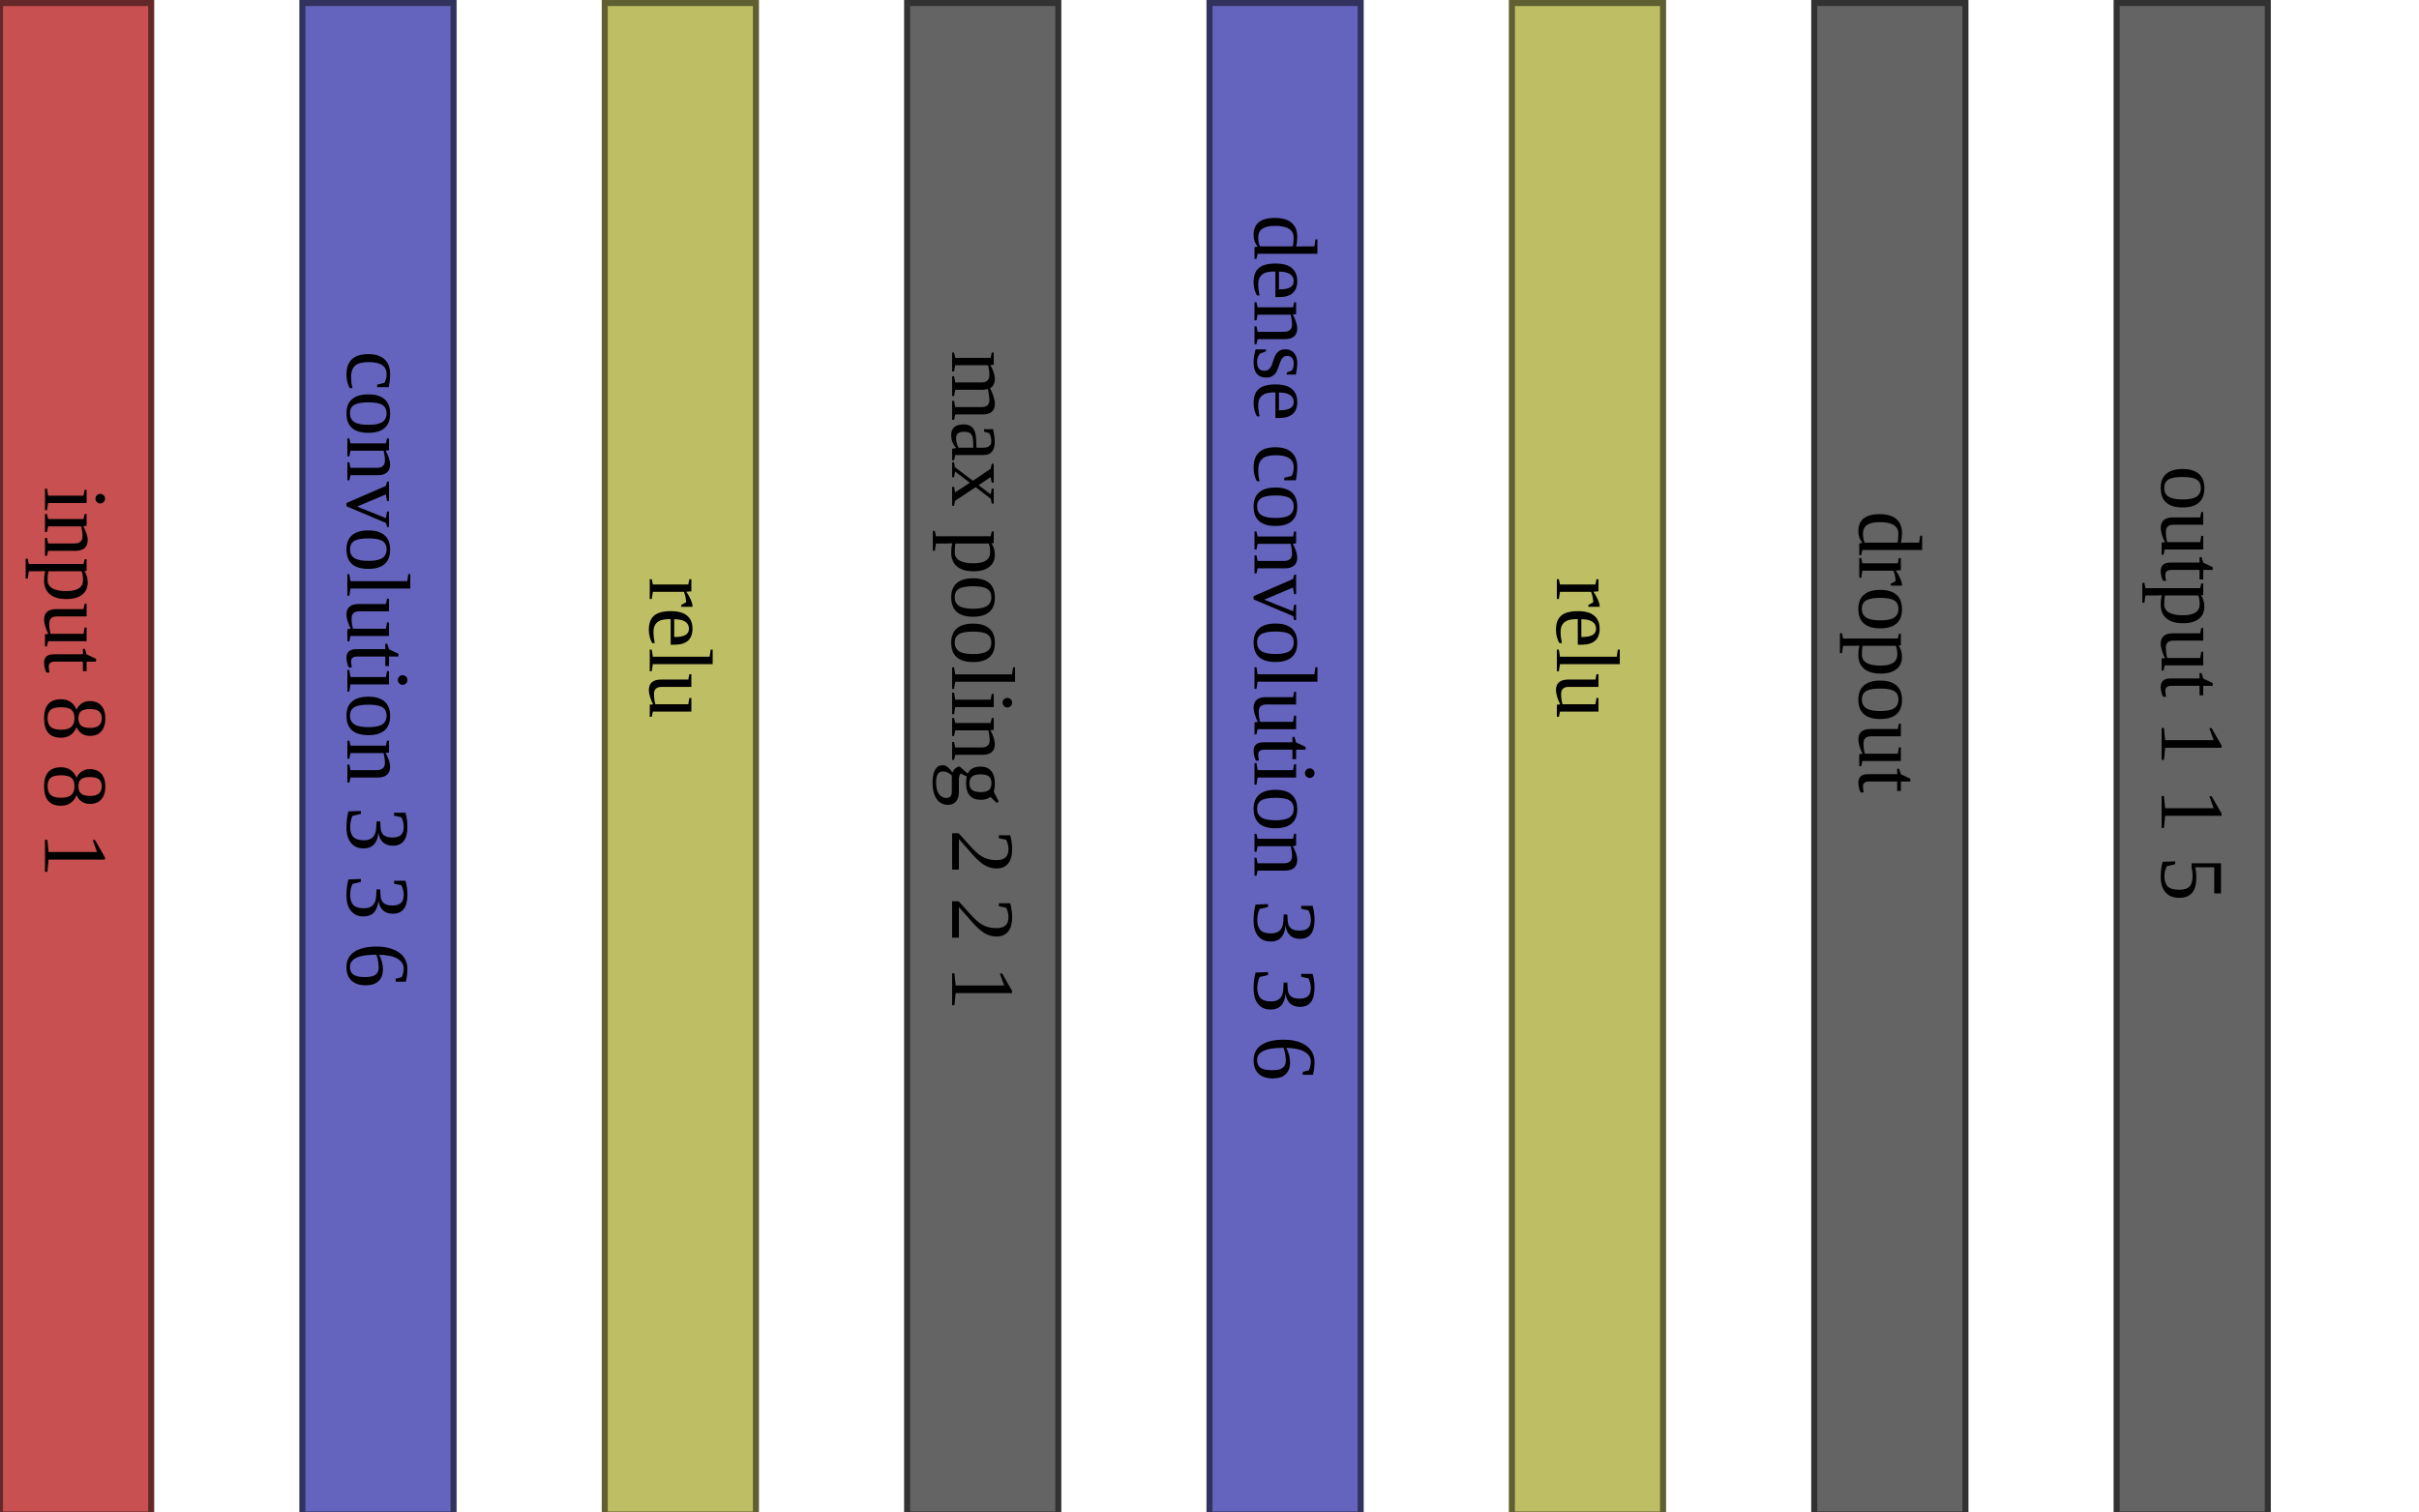
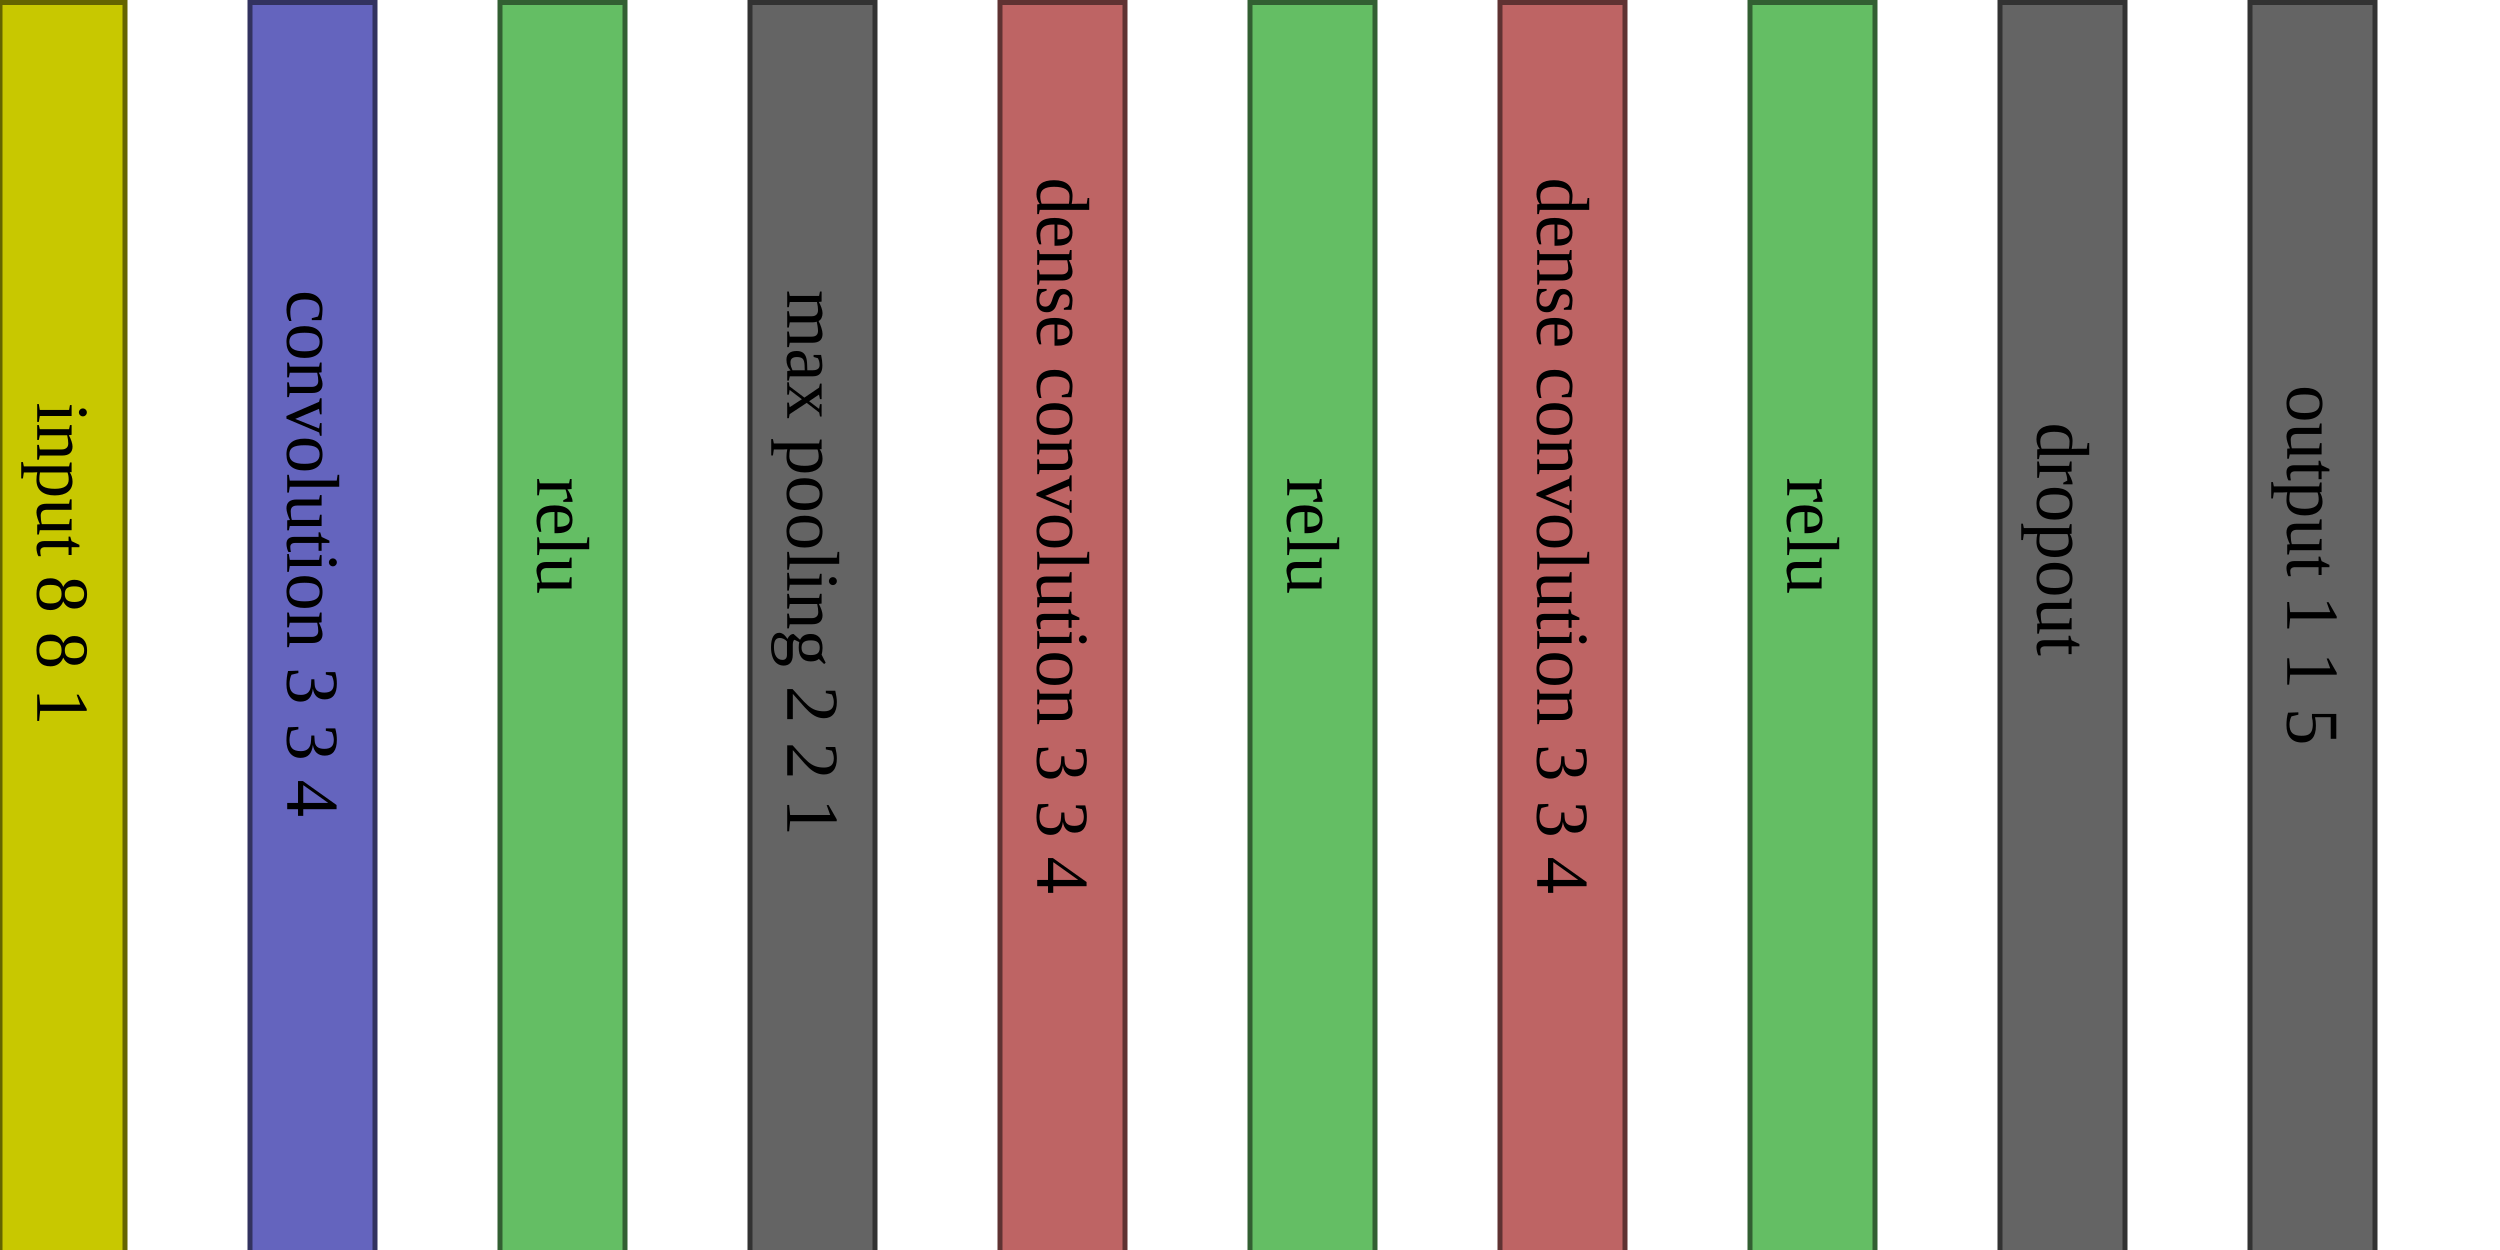
- <svg xmlns="http://www.w3.org/2000/svg" version="1.1" width="800" height="500">
-   <rect x="0" y="1" width="50" height="500" fill="rgb(200,80,80)" stroke-width="2" stroke="rgb(100,40,40)" />
+ <svg xmlns="http://www.w3.org/2000/svg" version="1.1" width="1000" height="500">
+   <rect x="0" y="1" width="50" height="500" fill="rgb(200,200,0)" stroke-width="2" stroke="rgb(100,100,0)" />
  <text x="25" y="161" style="font-size: 30px; writing-mode: tb; ">input 8 8 1 </text>
  <rect x="100" y="1" width="50" height="500" fill="rgb(100,100,190)" stroke-width="2" stroke="rgb(50,50,95)" />
-   <text x="125" y="116" style="font-size: 30px; writing-mode: tb; ">convolution 3 3 6 </text>
-   <rect x="200" y="1" width="50" height="500" fill="rgb(190,190,100)" stroke-width="2" stroke="rgb(95,95,50)" />
+   <text x="125" y="116" style="font-size: 30px; writing-mode: tb; ">convolution 3 3 4 </text>
+   <rect x="200" y="1" width="50" height="500" fill="rgb(100,190,100)" stroke-width="2" stroke="rgb(50,95,50)" />
  <text x="225" y="191" style="font-size: 30px; writing-mode: tb; ">relu    </text>
  <rect x="300" y="1" width="50" height="500" fill="rgb(100,100,100)" stroke-width="2" stroke="rgb(50,50,50)" />
  <text x="325" y="116" style="font-size: 30px; writing-mode: tb; ">max pooling 2 2 1 </text>
-   <rect x="400" y="1" width="50" height="500" fill="rgb(100,100,190)" stroke-width="2" stroke="rgb(50,50,95)" />
-   <text x="425" y="71" style="font-size: 30px; writing-mode: tb; ">dense convolution 3 3 6 </text>
-   <rect x="500" y="1" width="50" height="500" fill="rgb(190,190,100)" stroke-width="2" stroke="rgb(95,95,50)" />
+   <rect x="400" y="1" width="50" height="500" fill="rgb(190,100,100)" stroke-width="2" stroke="rgb(95,50,50)" />
+   <text x="425" y="71" style="font-size: 30px; writing-mode: tb; ">dense convolution 3 3 4 </text>
+   <rect x="500" y="1" width="50" height="500" fill="rgb(100,190,100)" stroke-width="2" stroke="rgb(50,95,50)" />
  <text x="525" y="191" style="font-size: 30px; writing-mode: tb; ">relu    </text>
-   <rect x="600" y="1" width="50" height="500" fill="rgb(100,100,100)" stroke-width="2" stroke="rgb(50,50,50)" />
-   <text x="625" y="169" style="font-size: 30px; writing-mode: tb; ">dropout    </text>
-   <rect x="700" y="1" width="50" height="500" fill="rgb(100,100,100)" stroke-width="2" stroke="rgb(50,50,50)" />
-   <text x="725" y="154" style="font-size: 30px; writing-mode: tb; ">output 1 1 5 </text>
+   <rect x="600" y="1" width="50" height="500" fill="rgb(190,100,100)" stroke-width="2" stroke="rgb(95,50,50)" />
+   <text x="625" y="71" style="font-size: 30px; writing-mode: tb; ">dense convolution 3 3 4 </text>
+   <rect x="700" y="1" width="50" height="500" fill="rgb(100,190,100)" stroke-width="2" stroke="rgb(50,95,50)" />
+   <text x="725" y="191" style="font-size: 30px; writing-mode: tb; ">relu    </text>
+   <rect x="800" y="1" width="50" height="500" fill="rgb(100,100,100)" stroke-width="2" stroke="rgb(50,50,50)" />
+   <text x="825" y="169" style="font-size: 30px; writing-mode: tb; ">dropout    </text>
+   <rect x="900" y="1" width="50" height="500" fill="rgb(100,100,100)" stroke-width="2" stroke="rgb(50,50,50)" />
+   <text x="925" y="154" style="font-size: 30px; writing-mode: tb; ">output 1 1 5 </text>
</svg>
